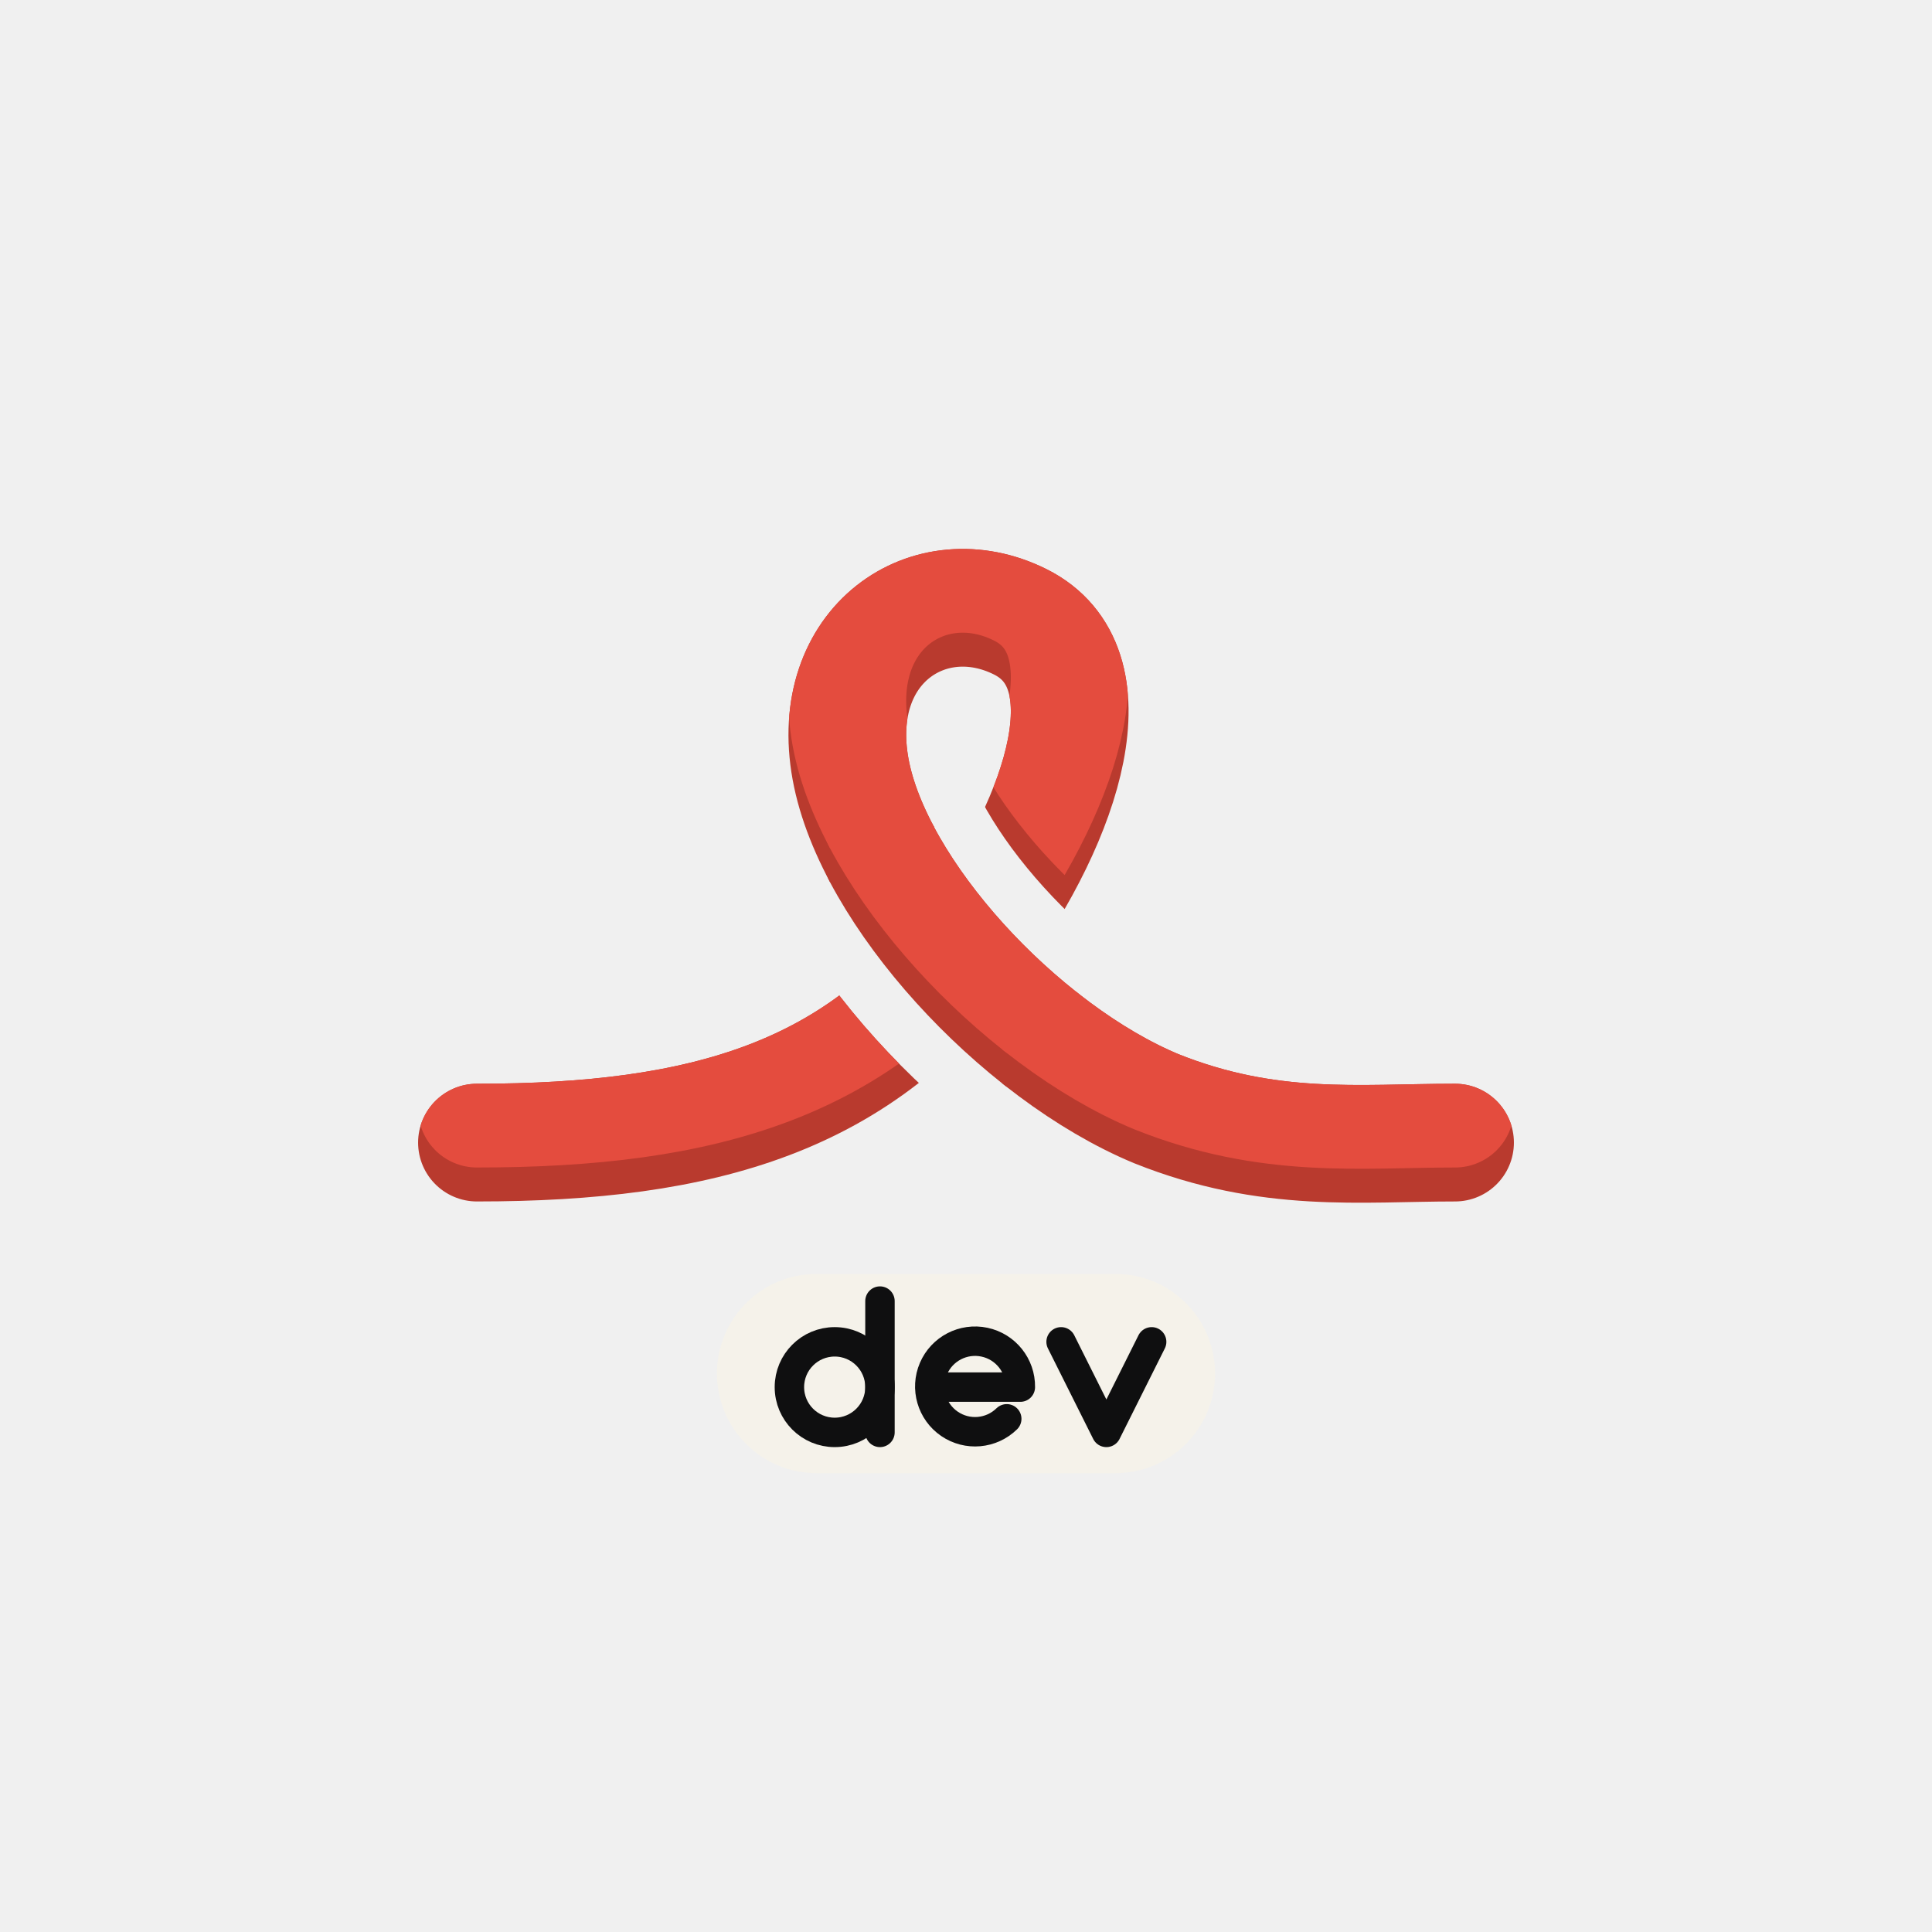
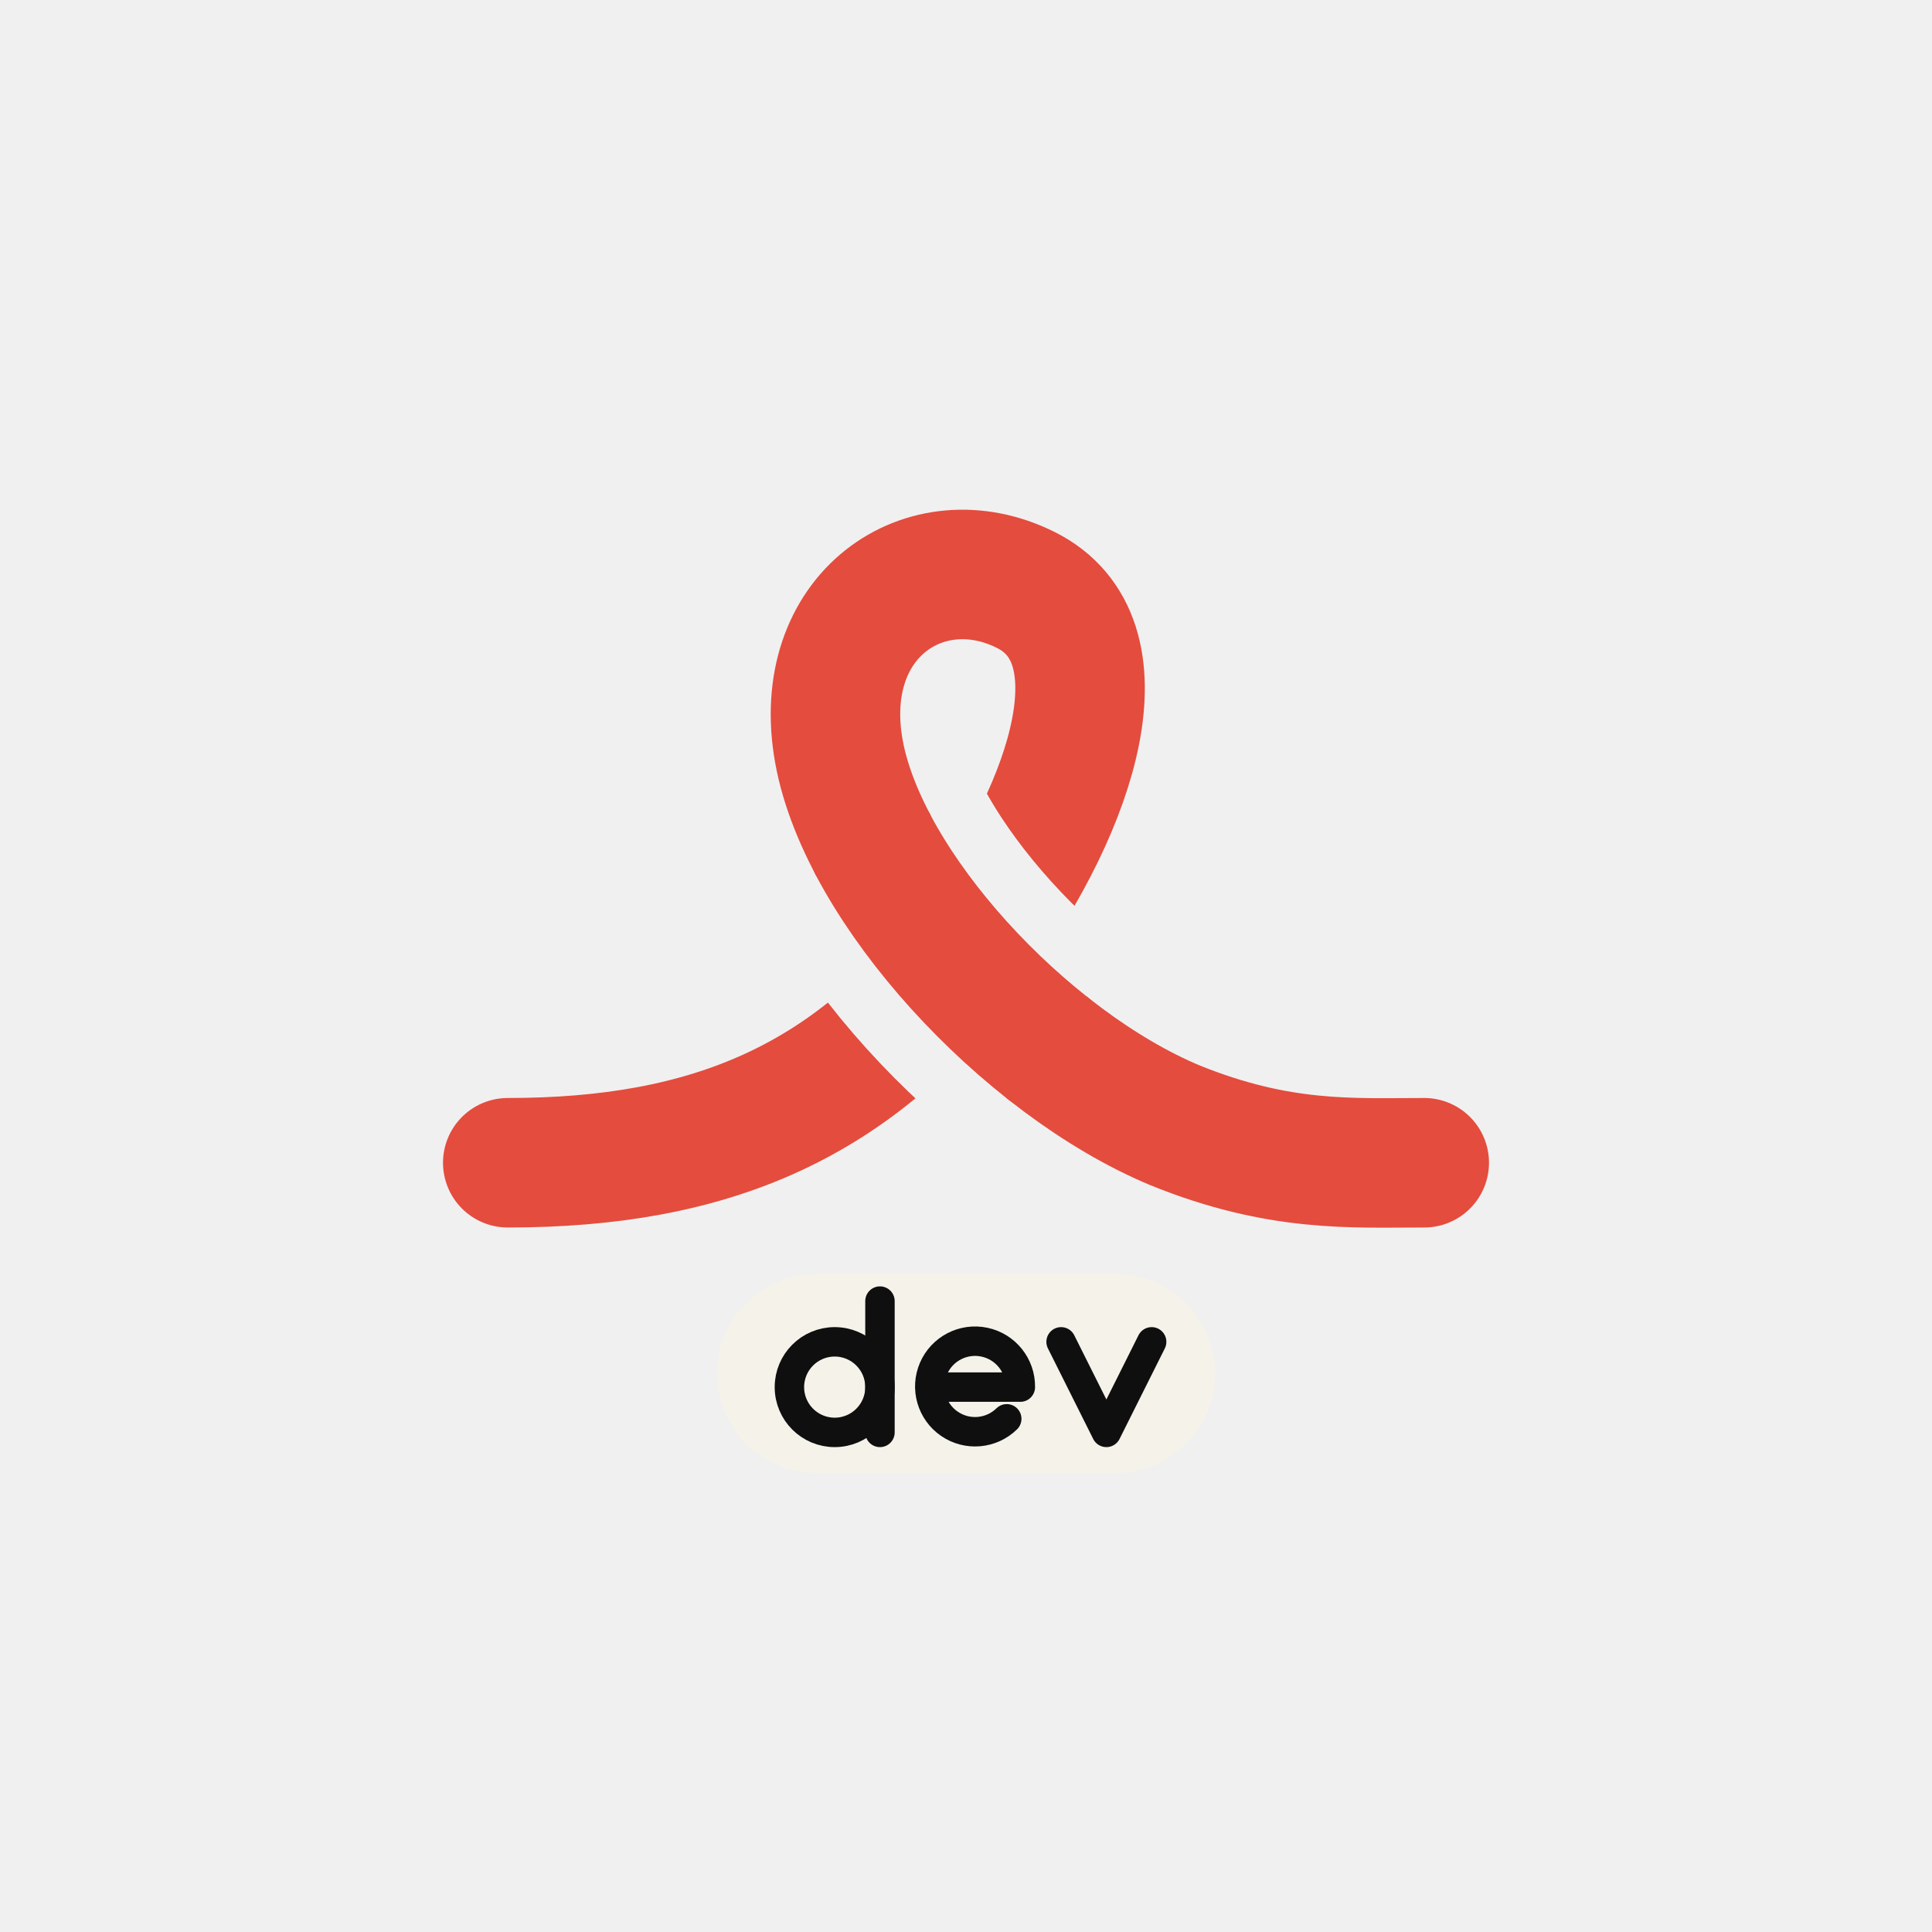
<svg xmlns="http://www.w3.org/2000/svg" viewBox="0 0 512 512">
  <defs>
    <mask id="cut" maskUnits="userSpaceOnUse" x="-100" y="-100" width="712" height="712">
      <rect x="-100" y="-100" width="712" height="712" fill="#fff" />
      <path d="M218.9 212.8C234.3 241.7 259.8 271 288.3 293.6" fill="none" stroke="#000" stroke-width="100" />
    </mask>
-     <mask id="shape" maskUnits="userSpaceOnUse" x="-100" y="-100" width="712" height="712">
-       <path d="M40 340C140 340 210 320 260 250C300 195 320 130 280 110C240 90 195 120 205 175C215 230 280 300 340 325C390 345 430 340 472 340" fill="none" stroke="#fff" stroke-width="52" stroke-linecap="round" mask="url(#cut)" />
-       <path d="M218.9 212.8C234.3 241.7 259.8 271 288.3 293.6" fill="none" stroke="#fff" stroke-width="52" stroke-linecap="round" />
-     </mask>
  </defs>
-   <g transform="translate(256 256) scale(0.6) translate(-256 -262)">
-     <path d="M40 340C140 340 210 320 260 250C300 195 320 130 280 110C240 90 195 120 205 175C215 230 280 300 340 325C390 345 430 340 472 340" fill="none" stroke="#B93A2E" stroke-width="52" stroke-linecap="round" mask="url(#cut)" />
-     <path d="M218.9 212.8C234.3 241.7 259.8 271 288.3 293.6" fill="none" stroke="#B93A2E" stroke-width="52" stroke-linecap="round" />
-     <g mask="url(#shape)">
-       <g transform="translate(0 -15)">
-         <path d="M40 340C140 340 210 320 260 250C300 195 320 130 280 110C240 90 195 120 205 175C215 230 280 300 340 325C390 345 430 340 472 340" fill="none" stroke="#E44C3E" stroke-width="52" stroke-linecap="round" mask="url(#cut)" />
-         <path d="M218.9 212.8C234.3 241.7 259.8 271 288.3 293.6" fill="none" stroke="#E44C3E" stroke-width="52" stroke-linecap="round" />
-       </g>
-     </g>
+   <g transform="translate(256 256) scale(0.66) translate(-256 -261)">
+     <path d="M72 340C153 340 212 316 260 250C300 195 320 130 280 110C240 90 195 120 205 175C215 230 280 300 340 325C382 342 411 340 440 340" fill="none" stroke="#E44C3E" stroke-width="52" stroke-linecap="round" mask="url(#cut)" />
+     <path d="M218.9 212.8C234.3 241.7 259.8 271 288.3 293.6" fill="none" stroke="#E44C3E" stroke-width="52" stroke-linecap="round" />
  </g>
  <g transform="translate(256 256) scale(0.6) translate(-256 -256)">
    <rect x="146" y="392" width="220" height="88" rx="44" fill="#F5F2EA" />
    <g fill="none" stroke="#0F0F10" stroke-width="13" stroke-linecap="round" stroke-linejoin="round">
      <circle cx="198" cy="442" r="20" />
      <path d="M218 404V462" />
      <path d="M240 442H280A20 20 0 1 0 274 456" />
      <path d="M298 422L318 462L338 422" />
    </g>
  </g>
</svg>
